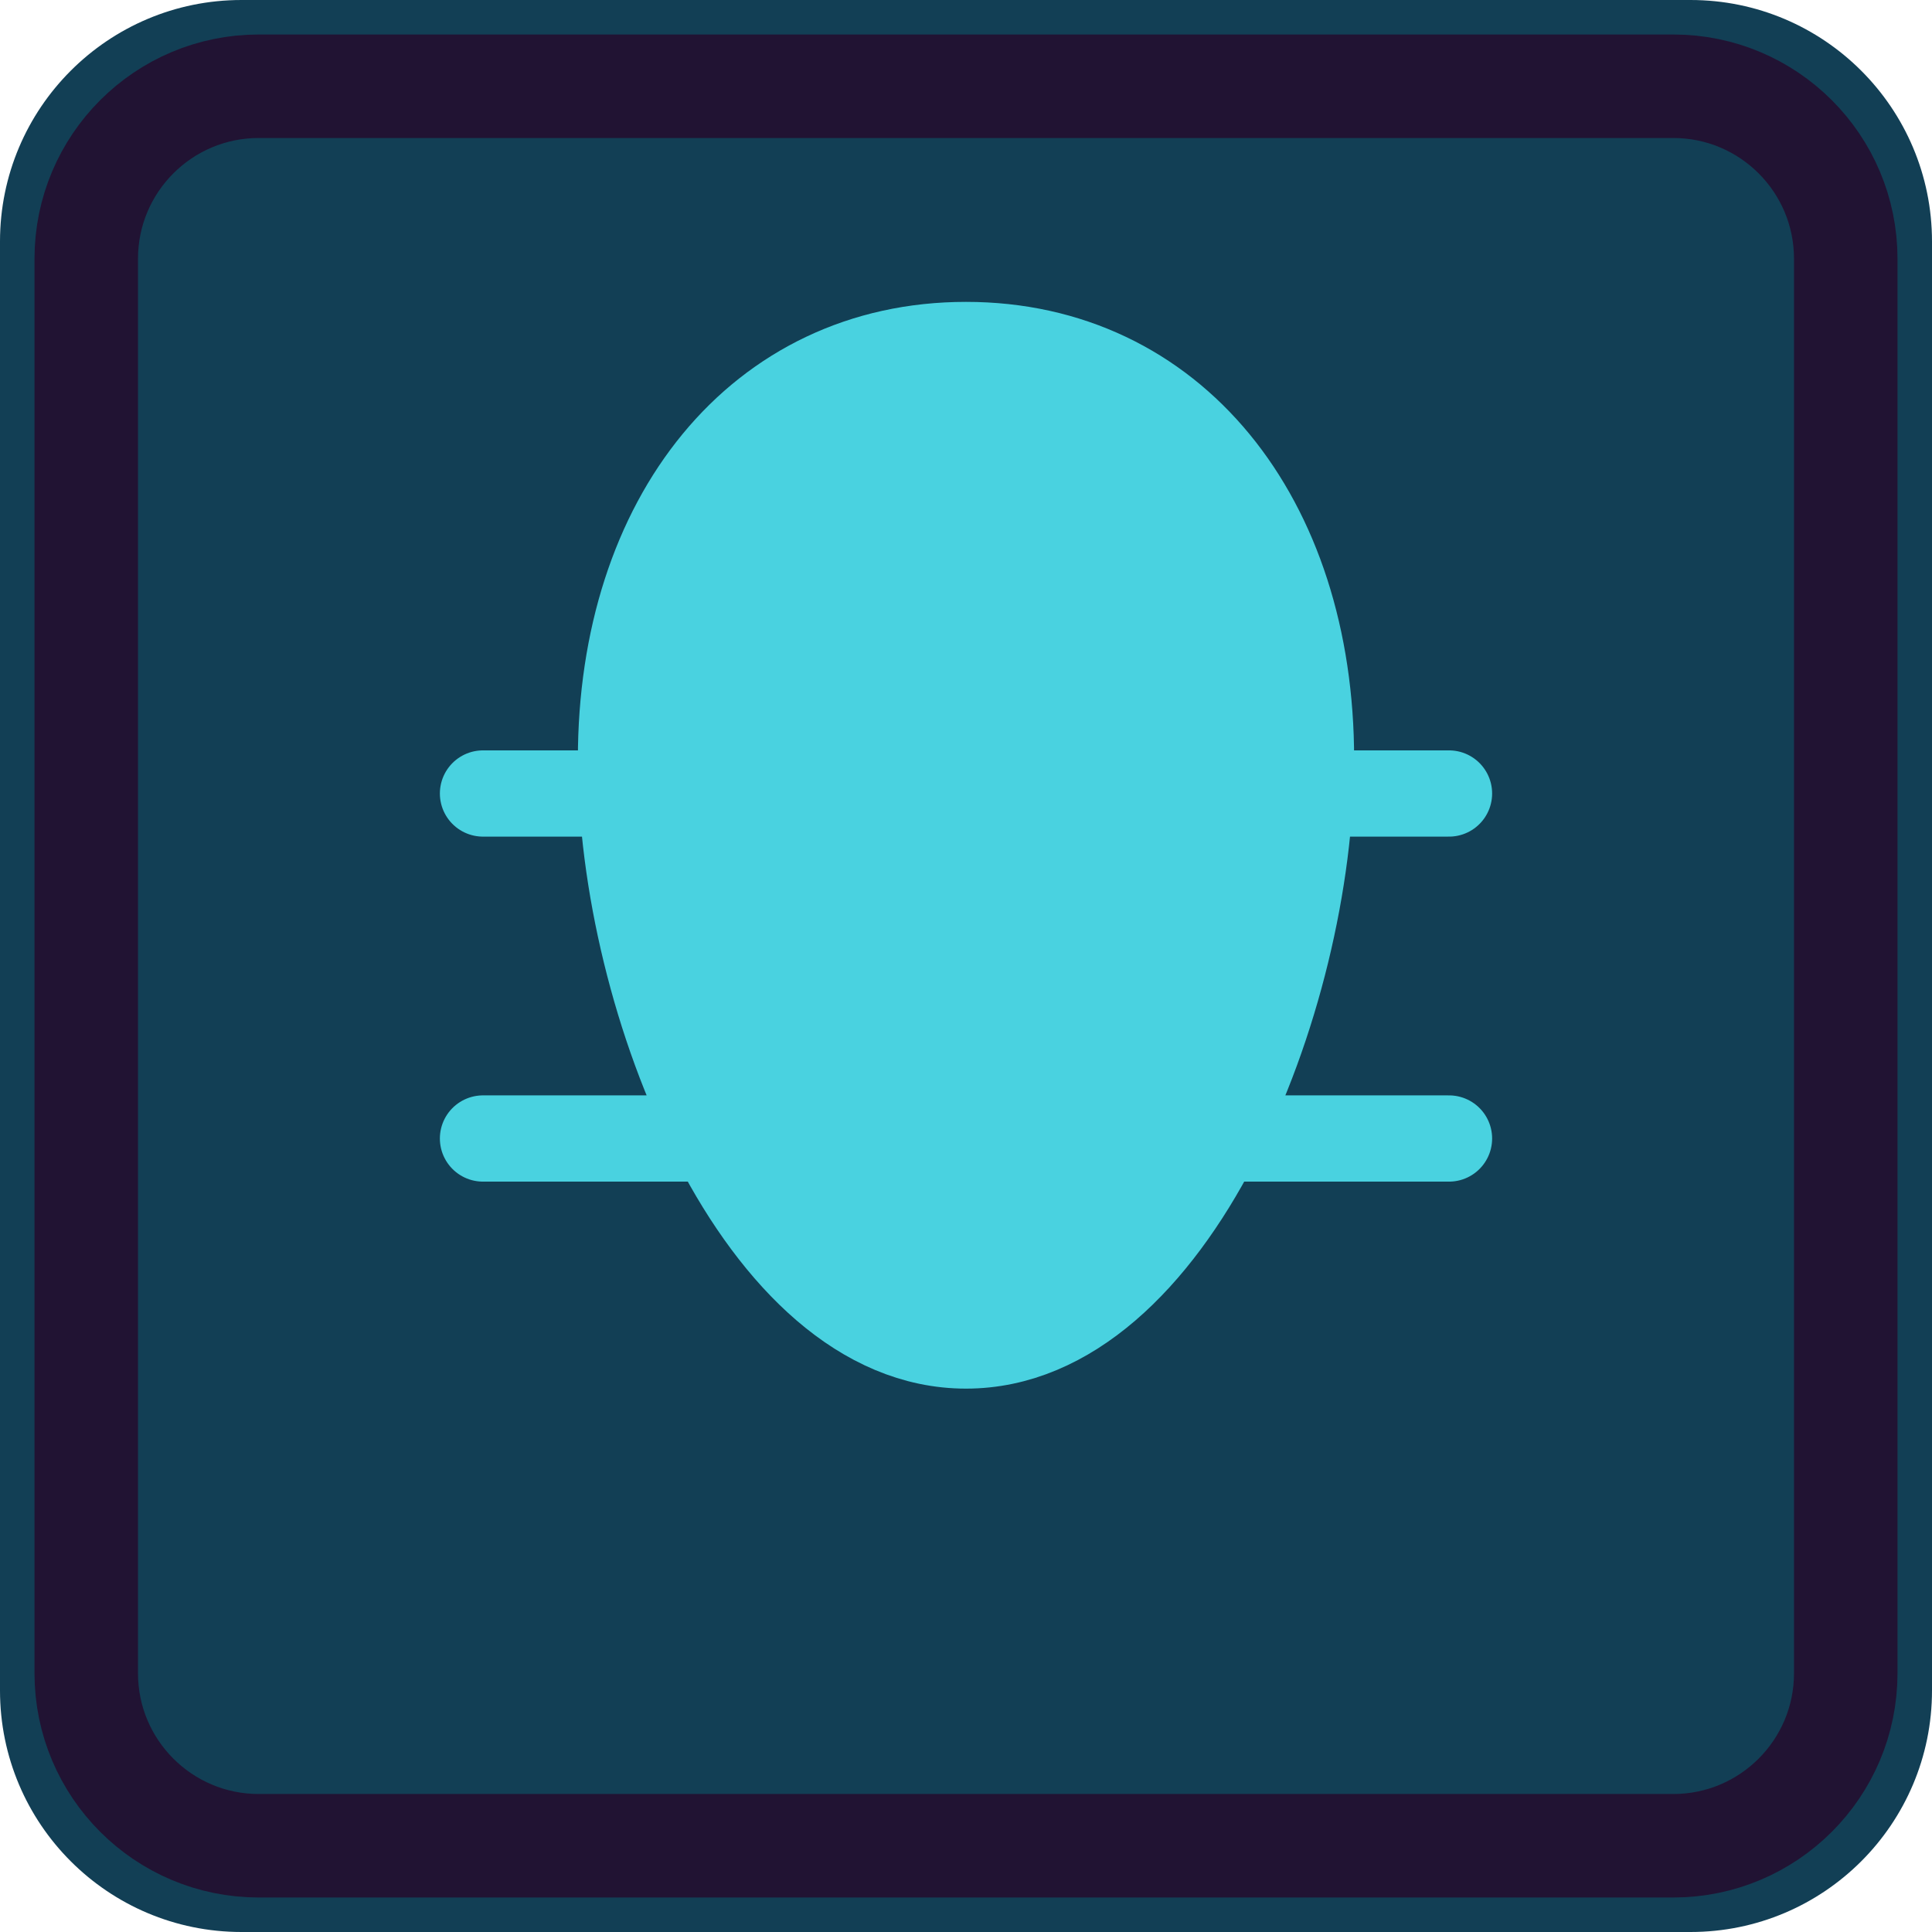
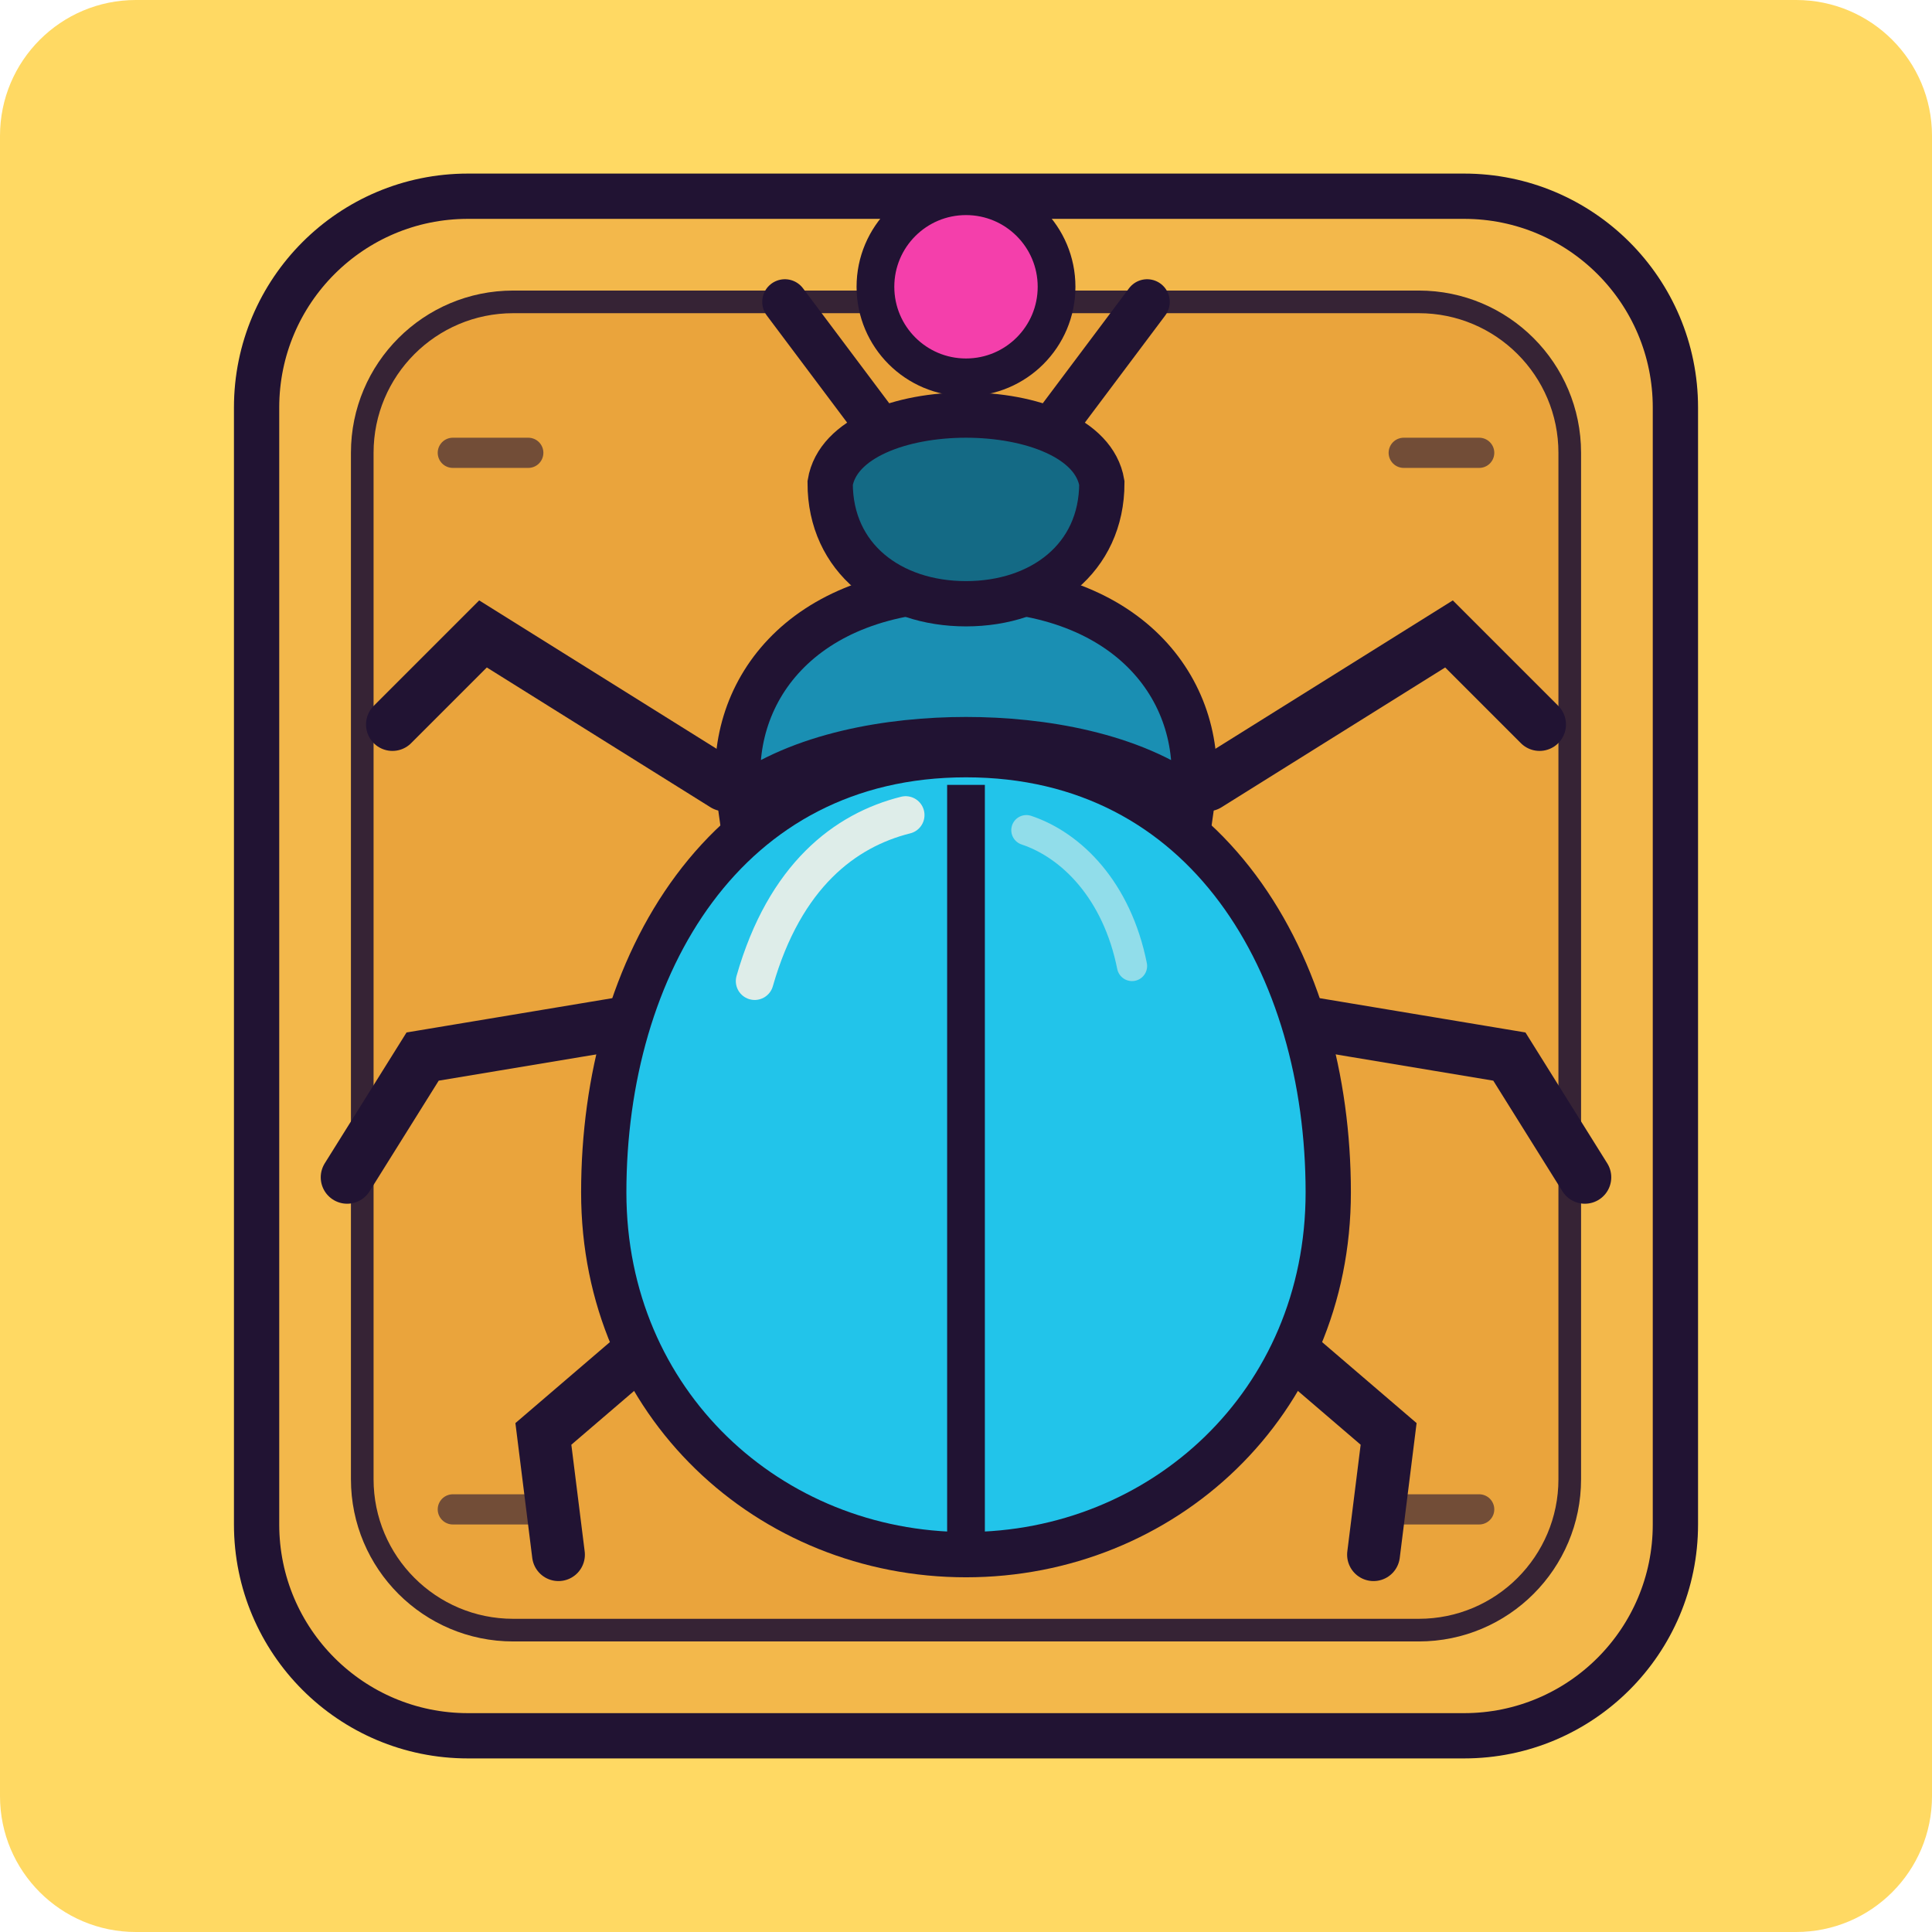
- <svg xmlns="http://www.w3.org/2000/svg" viewBox="0 0 112 112" width="112" height="112" role="img" aria-label="Scarab">
-   <rect width="112" height="112" rx="14" fill="#123F55" />
-   <rect x="5" y="5" width="102" height="102" rx="10" fill="none" stroke="#211333" stroke-width="6" />
-   <g fill="#49D2E0" stroke="#49D2E0" stroke-width="5" stroke-linecap="round" stroke-linejoin="round">
-     <path d="M56 20c12 0 20 10 20 24s-8 34-20 34-20-20-20-34 8-24 20-24z M28 46h16M68 46h16M28 66h16M68 66h16" />
+ <svg xmlns="http://www.w3.org/2000/svg" viewBox="0 0 256 256" width="256" height="256" role="img" aria-label="Blue scarab amulet">
+   <rect width="256" height="256" rx="18" fill="#FFD963" />
+   <rect x="34" y="26" width="188" height="204" rx="28" fill="#F3B84B" stroke="#211333" stroke-width="6" />
+   <rect x="48" y="40" width="160" height="176" rx="20" fill="#E9A23B" stroke="#211333" stroke-width="3" opacity="0.9" />
+   <g stroke="#211333" stroke-width="7" stroke-linecap="round" fill="none">
+     <path d="M96 104 L64 84 L52 96" />
+     <path d="M160 104 L192 84 L204 96" />
+     <path d="M92 134 L56 140 L46 156" />
+     <path d="M164 134 L200 140 L210 156" />
+     <path d="M100 166 L72 190 L74 206" />
+     <path d="M156 166 L184 190 L182 206" />
  </g>
+   <path d="M128 100 C160 100 176 128 176 158 C176 186 154 206 128 206 C102 206 80 186 80 158 C80 128 96 100 128 100 Z" fill="#22C4EA" stroke="#211333" stroke-width="6" />
+   <path d="M128 104 V204" stroke="#211333" stroke-width="5" />
+   <path d="M100 130 C104 116 112 110 120 108" fill="none" stroke="#FFF5E9" stroke-width="5" stroke-linecap="round" opacity="0.85" />
+   <path d="M150 128 C148 118 142 112 136 110" fill="none" stroke="#FFF5E9" stroke-width="4" stroke-linecap="round" opacity="0.5" />
+   <path d="M128 78 C150 78 160 92 158 106 C150 100 138 98 128 98 C118 98 106 100 98 106 C96 92 106 78 128 78 Z" fill="#1A8FB3" stroke="#211333" stroke-width="6" />
+   <path d="M110 64 C112 52 144 52 146 64 C146 74 138 80 128 80 C118 80 110 74 110 64 Z" fill="#146A85" stroke="#211333" stroke-width="6" />
+   <path d="M116 56 L104 40 M140 56 L152 40" stroke="#211333" stroke-width="6" stroke-linecap="round" />
+   <circle cx="128" cy="38" r="12" fill="#F43FAB" stroke="#211333" stroke-width="5" />
+   <path d="M60 60 h10 M186 60 h10 M60 200 h10 M186 200 h10" stroke="#211333" stroke-width="4" stroke-linecap="round" opacity="0.6" />
</svg>
